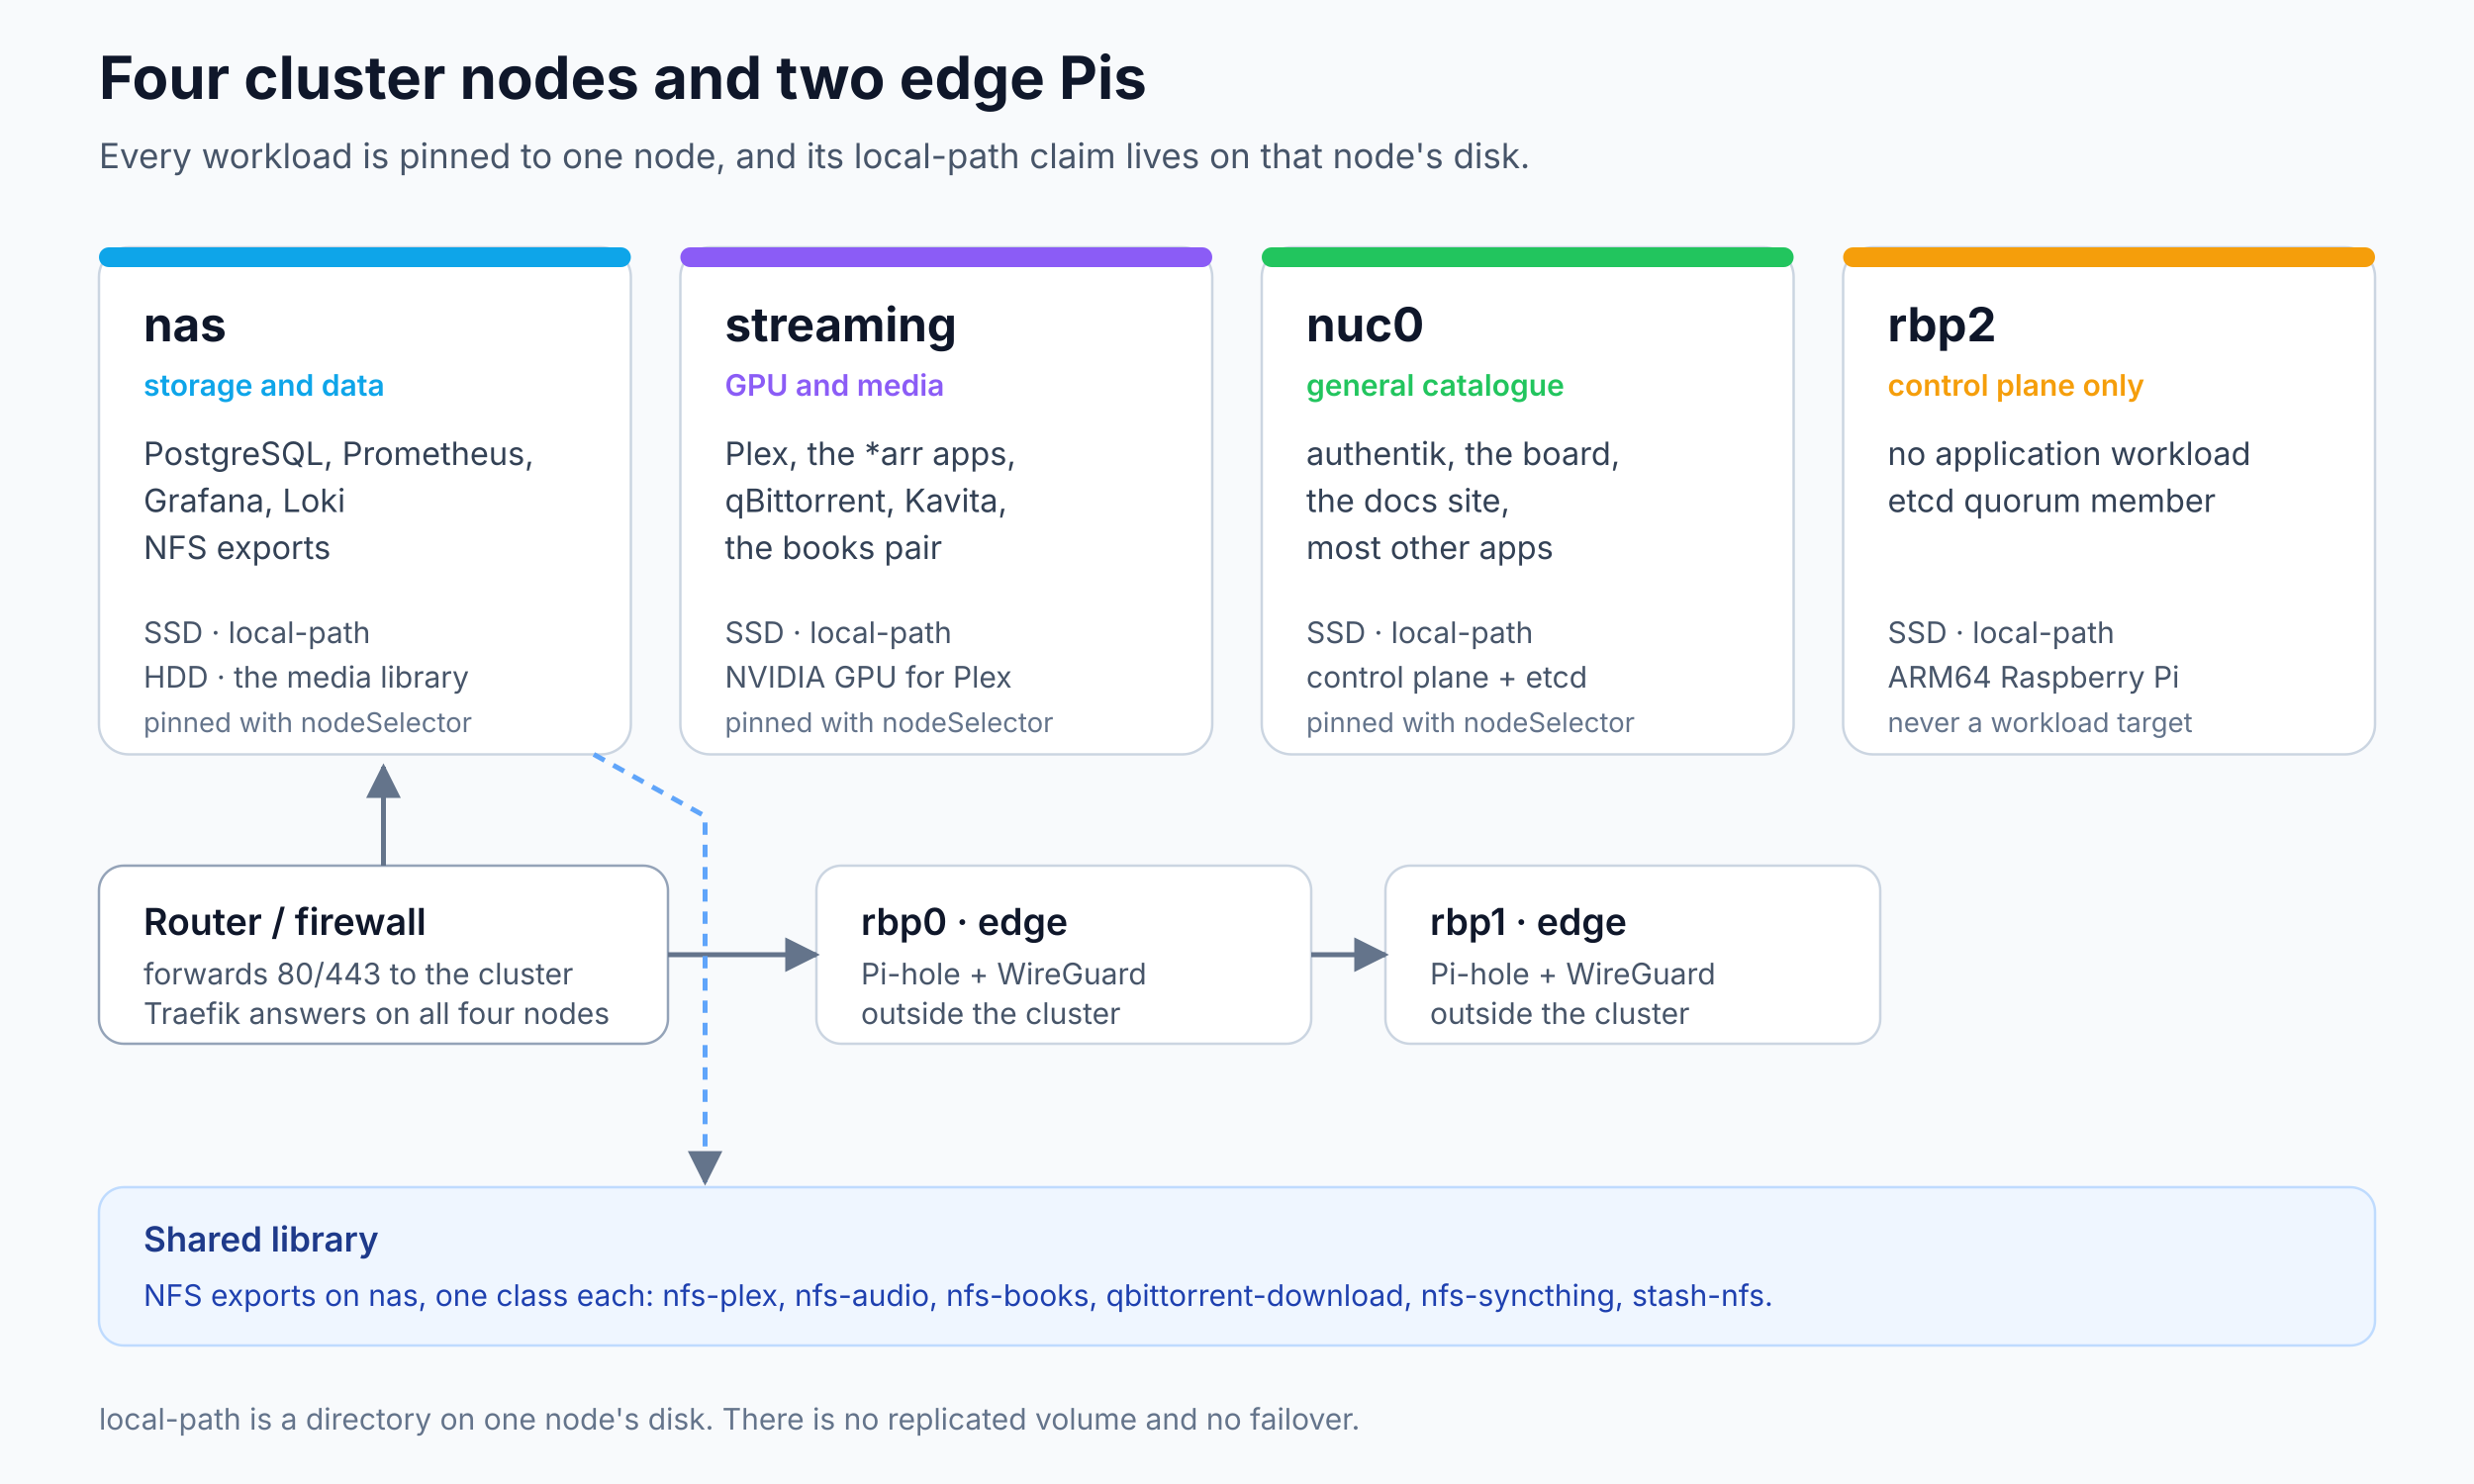
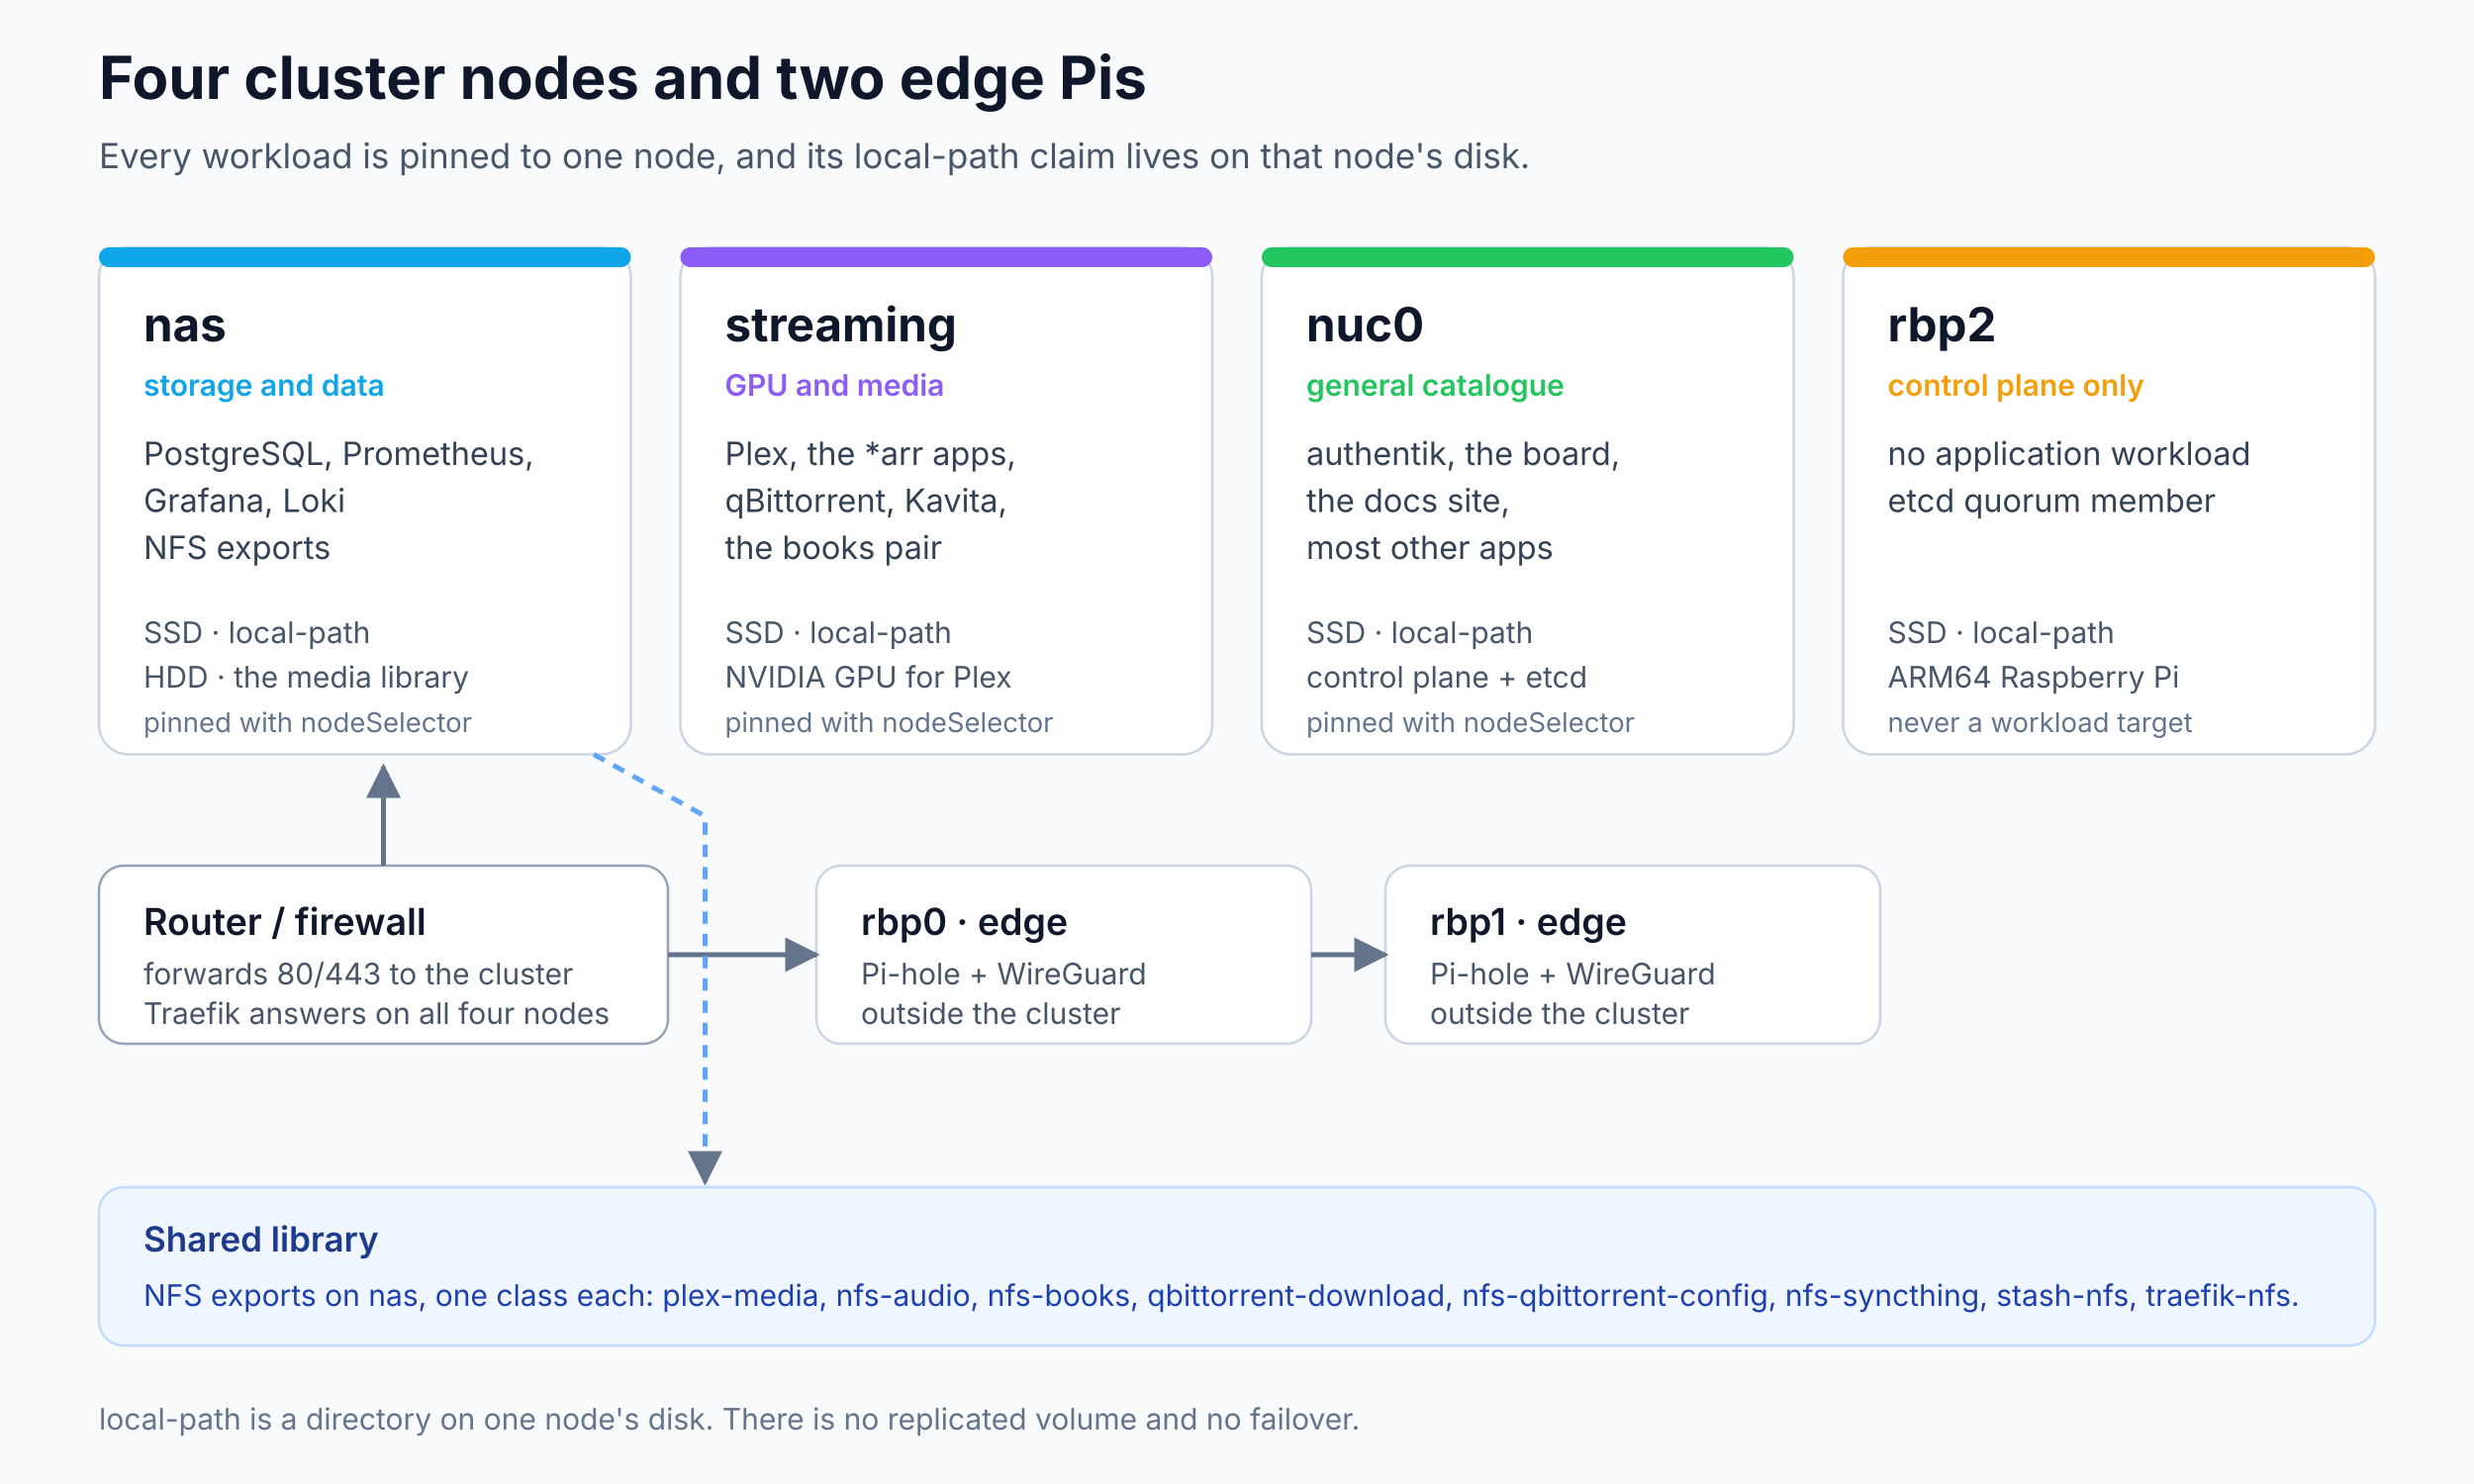
<svg xmlns="http://www.w3.org/2000/svg" viewBox="0 0 1000 600" role="img" aria-labelledby="title desc" font-family="Inter, 'Segoe UI', Helvetica, Arial, sans-serif">
  <defs>
    <marker id="arrow" viewBox="0 0 10 10" refX="9" refY="5" markerWidth="7" markerHeight="7" orient="auto-start-reverse">
      <path d="M0,0 L10,5 L0,10 z" fill="#64748b" />
    </marker>
  </defs>
  <rect width="1000" height="600" fill="#f8fafc" />
  <text x="40" y="40" font-size="24" font-weight="700" fill="#0f172a">Four cluster nodes and two edge Pis</text>
  <text x="40" y="68" font-size="14" fill="#475569">Every workload is pinned to one node, and its local-path claim lives on that node's disk.</text>
  <g>
    <rect x="40" y="100" width="215" height="205" rx="12" fill="#ffffff" stroke="#cbd5e1" />
    <rect x="40" y="100" width="215" height="8" rx="4" fill="#0ea5e9" />
    <text x="58" y="138" font-size="19" font-weight="700" fill="#0f172a">nas</text>
    <text x="58" y="160" font-size="12" fill="#0ea5e9" font-weight="600">storage and data</text>
    <text x="58" y="188" font-size="13" fill="#334155">PostgreSQL, Prometheus,</text>
    <text x="58" y="207" font-size="13" fill="#334155">Grafana, Loki</text>
    <text x="58" y="226" font-size="13" fill="#334155">NFS exports</text>
    <text x="58" y="260" font-size="12" fill="#475569">SSD · local-path</text>
    <text x="58" y="278" font-size="12" fill="#475569">HDD · the media library</text>
    <text x="58" y="296" font-size="11" fill="#64748b">pinned with nodeSelector</text>
  </g>
  <g>
    <rect x="275" y="100" width="215" height="205" rx="12" fill="#ffffff" stroke="#cbd5e1" />
    <rect x="275" y="100" width="215" height="8" rx="4" fill="#8b5cf6" />
    <text x="293" y="138" font-size="19" font-weight="700" fill="#0f172a">streaming</text>
    <text x="293" y="160" font-size="12" fill="#8b5cf6" font-weight="600">GPU and media</text>
    <text x="293" y="188" font-size="13" fill="#334155">Plex, the *arr apps,</text>
    <text x="293" y="207" font-size="13" fill="#334155">qBittorrent, Kavita,</text>
    <text x="293" y="226" font-size="13" fill="#334155">the books pair</text>
    <text x="293" y="260" font-size="12" fill="#475569">SSD · local-path</text>
    <text x="293" y="278" font-size="12" fill="#475569">NVIDIA GPU for Plex</text>
    <text x="293" y="296" font-size="11" fill="#64748b">pinned with nodeSelector</text>
  </g>
  <g>
    <rect x="510" y="100" width="215" height="205" rx="12" fill="#ffffff" stroke="#cbd5e1" />
    <rect x="510" y="100" width="215" height="8" rx="4" fill="#22c55e" />
    <text x="528" y="138" font-size="19" font-weight="700" fill="#0f172a">nuc0</text>
    <text x="528" y="160" font-size="12" fill="#22c55e" font-weight="600">general catalogue</text>
    <text x="528" y="188" font-size="13" fill="#334155">authentik, the board,</text>
    <text x="528" y="207" font-size="13" fill="#334155">the docs site,</text>
    <text x="528" y="226" font-size="13" fill="#334155">most other apps</text>
    <text x="528" y="260" font-size="12" fill="#475569">SSD · local-path</text>
    <text x="528" y="278" font-size="12" fill="#475569">control plane + etcd</text>
    <text x="528" y="296" font-size="11" fill="#64748b">pinned with nodeSelector</text>
  </g>
  <g>
    <rect x="745" y="100" width="215" height="205" rx="12" fill="#ffffff" stroke="#cbd5e1" />
    <rect x="745" y="100" width="215" height="8" rx="4" fill="#f59e0b" />
    <text x="763" y="138" font-size="19" font-weight="700" fill="#0f172a">rbp2</text>
    <text x="763" y="160" font-size="12" fill="#f59e0b" font-weight="600">control plane only</text>
    <text x="763" y="188" font-size="13" fill="#334155">no application workload</text>
    <text x="763" y="207" font-size="13" fill="#334155">etcd quorum member</text>
    <text x="763" y="260" font-size="12" fill="#475569">SSD · local-path</text>
    <text x="763" y="278" font-size="12" fill="#475569">ARM64 Raspberry Pi</text>
    <text x="763" y="296" font-size="11" fill="#64748b">never a workload target</text>
  </g>
  <g>
    <rect x="40" y="350" width="230" height="72" rx="10" fill="#ffffff" stroke="#94a3b8" />
    <text x="58" y="378" font-size="15" font-weight="600" fill="#0f172a">Router / firewall</text>
    <text x="58" y="398" font-size="12" fill="#475569">forwards 80/443 to the cluster</text>
    <text x="58" y="414" font-size="12" fill="#475569">Traefik answers on all four nodes</text>
  </g>
  <line x1="155" y1="350" x2="155" y2="310" stroke="#64748b" stroke-width="2" marker-end="url(#arrow)" />
  <g>
    <rect x="330" y="350" width="200" height="72" rx="10" fill="#ffffff" stroke="#cbd5e1" />
    <text x="348" y="378" font-size="15" font-weight="600" fill="#0f172a">rbp0 · edge</text>
    <text x="348" y="398" font-size="12" fill="#475569">Pi-hole + WireGuard</text>
    <text x="348" y="414" font-size="12" fill="#475569">outside the cluster</text>
  </g>
  <g>
    <rect x="560" y="350" width="200" height="72" rx="10" fill="#ffffff" stroke="#cbd5e1" />
    <text x="578" y="378" font-size="15" font-weight="600" fill="#0f172a">rbp1 · edge</text>
    <text x="578" y="398" font-size="12" fill="#475569">Pi-hole + WireGuard</text>
    <text x="578" y="414" font-size="12" fill="#475569">outside the cluster</text>
  </g>
  <line x1="270" y1="386" x2="330" y2="386" stroke="#64748b" stroke-width="2" marker-end="url(#arrow)" />
  <line x1="530" y1="386" x2="560" y2="386" stroke="#64748b" stroke-width="2" marker-end="url(#arrow)" />
  <g>
    <rect x="40" y="480" width="920" height="64" rx="10" fill="#eff6ff" stroke="#bfdbfe" />
    <text x="58" y="506" font-size="14" font-weight="600" fill="#1e3a8a">Shared library</text>
-     <text x="58" y="528" font-size="12" fill="#1e40af">NFS exports on nas, one class each: nfs-plex, nfs-audio, nfs-books, qbittorrent-download, nfs-syncthing, stash-nfs.</text>
+     <text x="58" y="528" font-size="12" fill="#1e40af">NFS exports on nas, one class each: plex-media, nfs-audio, nfs-books, qbittorrent-download, nfs-qbittorrent-config, nfs-syncthing, stash-nfs, traefik-nfs.</text>
  </g>
  <path d="M240,305 L285,330 L285,478" fill="none" stroke="#60a5fa" stroke-width="2" stroke-dasharray="5 4" marker-end="url(#arrow)" />
  <text x="40" y="578" font-size="12" fill="#64748b">local-path is a directory on one node's disk. There is no replicated volume and no failover.</text>
</svg>
